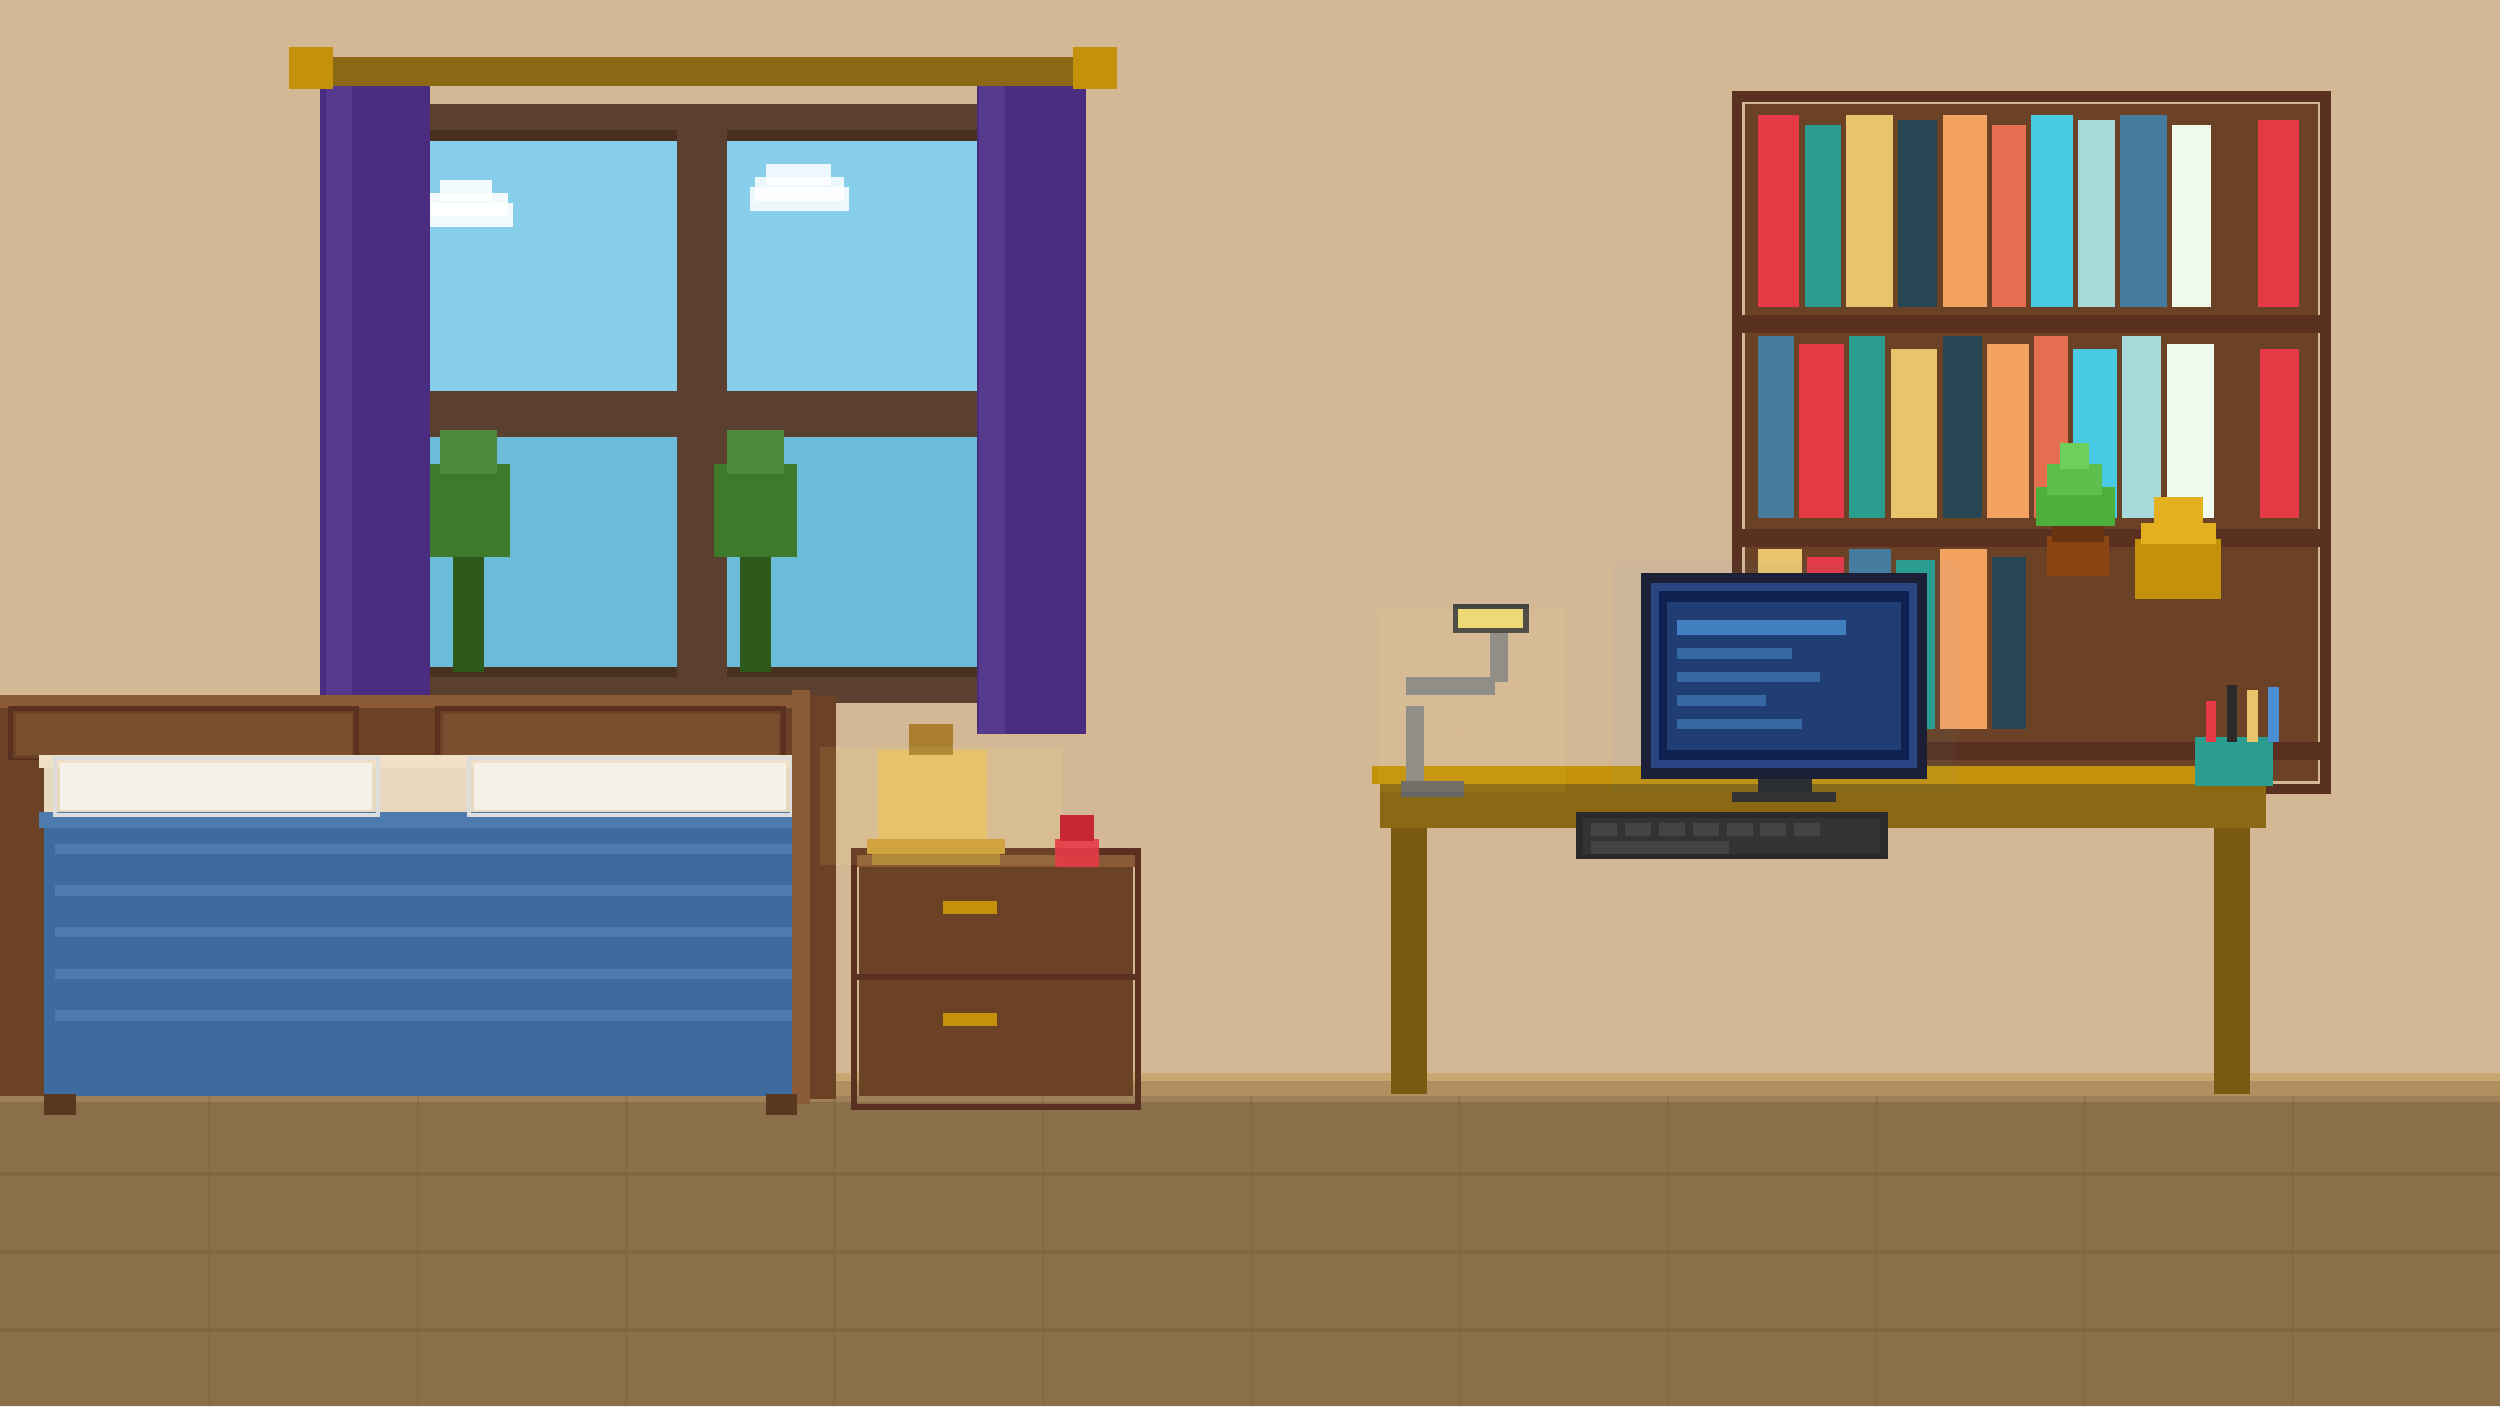
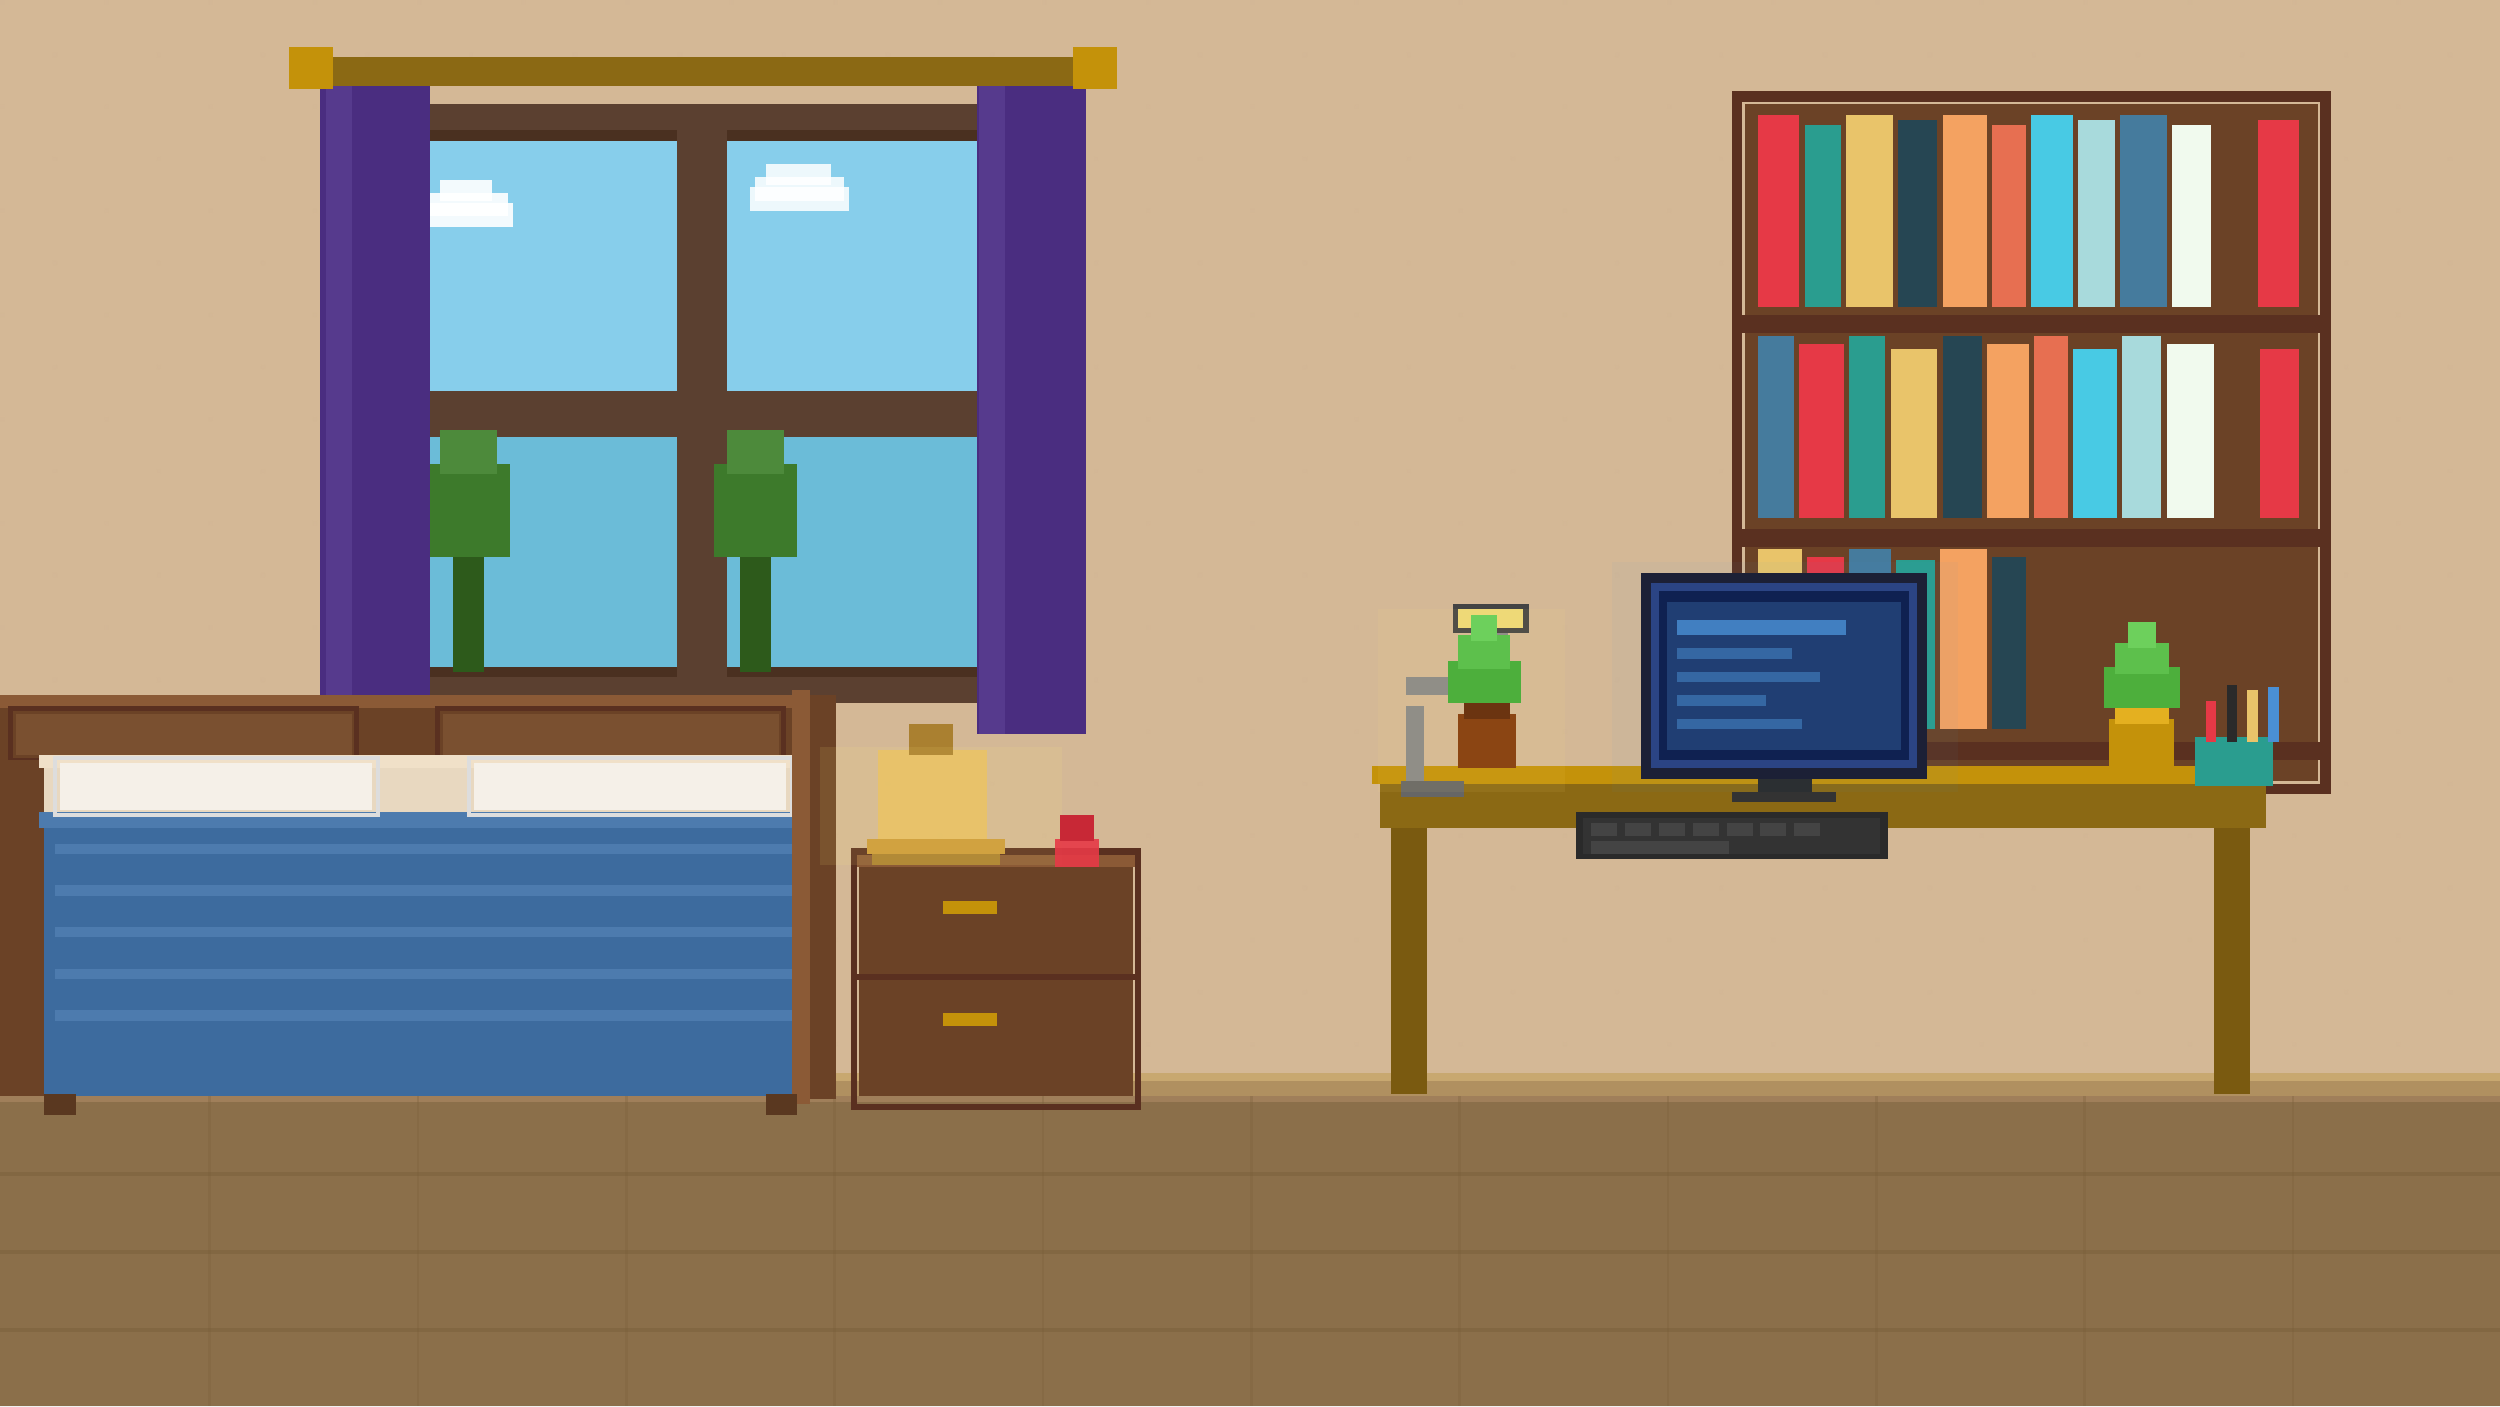
<svg xmlns="http://www.w3.org/2000/svg" preserveAspectRatio="none" viewBox="0 0 1920 1080" shape-rendering="crispEdges">
  <rect width="1920" height="1080" fill="#D4B896" />
  <rect width="1920" height="1080" fill="url(#wallTex)" opacity="0.15" />
  <rect y="840" width="1920" height="240" fill="#8B6F4A" />
  <rect y="840" width="1920" height="6" fill="#A07F5A" />
  <rect y="900" width="1920" height="3" fill="#7A5F3A" opacity="0.5" />
  <rect y="960" width="1920" height="3" fill="#7A5F3A" opacity="0.5" />
  <rect y="1020" width="1920" height="3" fill="#7A5F3A" opacity="0.5" />
  <rect x="160" y="840" width="2" height="240" fill="#7A5F3A" opacity="0.3" />
  <rect x="320" y="840" width="2" height="240" fill="#7A5F3A" opacity="0.3" />
  <rect x="480" y="840" width="2" height="240" fill="#7A5F3A" opacity="0.3" />
  <rect x="640" y="840" width="2" height="240" fill="#7A5F3A" opacity="0.3" />
  <rect x="800" y="840" width="2" height="240" fill="#7A5F3A" opacity="0.3" />
  <rect x="960" y="840" width="2" height="240" fill="#7A5F3A" opacity="0.3" />
  <rect x="1120" y="840" width="2" height="240" fill="#7A5F3A" opacity="0.3" />
  <rect x="1280" y="840" width="2" height="240" fill="#7A5F3A" opacity="0.3" />
  <rect x="1440" y="840" width="2" height="240" fill="#7A5F3A" opacity="0.3" />
  <rect x="1600" y="840" width="2" height="240" fill="#7A5F3A" opacity="0.3" />
  <rect x="1760" y="840" width="2" height="240" fill="#7A5F3A" opacity="0.3" />
  <rect y="828" width="1920" height="14" fill="#B09060" />
  <rect y="824" width="1920" height="6" fill="#C8A870" />
  <rect x="280" y="80" width="520" height="460" fill="#5B4030" />
  <rect x="300" y="100" width="480" height="420" fill="#4A3020" />
  <rect id="room-sky-tl" x="308" y="108" width="222" height="192" fill="#87CEEB" />
  <rect id="room-sky-tr" x="550" y="108" width="222" height="192" fill="#87CEEB" />
  <rect id="room-sky-bl" x="308" y="316" width="222" height="196" fill="#6BBCD8" />
  <rect id="room-sky-br" x="550" y="316" width="222" height="196" fill="#6BBCD8" />
  <rect x="520" y="100" width="38" height="420" fill="#5B4030" />
  <rect x="300" y="300" width="480" height="36" fill="#5B4030" />
  <rect x="330" y="148" width="60" height="18" fill="white" opacity="0.9" />
  <rect x="326" y="156" width="68" height="18" fill="white" opacity="0.9" />
  <rect x="338" y="138" width="40" height="16" fill="white" opacity="0.9" />
  <rect x="580" y="136" width="68" height="18" fill="white" opacity="0.85" />
  <rect x="576" y="144" width="76" height="18" fill="white" opacity="0.85" />
  <rect x="588" y="126" width="50" height="16" fill="white" opacity="0.85" />
  <rect x="348" y="420" width="24" height="96" fill="#2D5A1B" />
  <rect x="328" y="356" width="64" height="72" fill="#3D7A2B" />
  <rect x="338" y="330" width="44" height="34" fill="#4D8A3B" />
  <rect x="568" y="420" width="24" height="96" fill="#2D5A1B" />
  <rect x="548" y="356" width="64" height="72" fill="#3D7A2B" />
  <rect x="558" y="330" width="44" height="34" fill="#4D8A3B" />
  <g id="room-rain" opacity="0">
    <rect x="312" y="108" width="4" height="30" fill="#88AACC" opacity="0.6" />
    <rect x="352" y="114" width="4" height="30" fill="#88AACC" opacity="0.6" />
    <rect x="392" y="110" width="4" height="30" fill="#88AACC" opacity="0.6" />
    <rect x="432" y="118" width="4" height="30" fill="#88AACC" opacity="0.6" />
    <rect x="472" y="112" width="4" height="30" fill="#88AACC" opacity="0.6" />
    <rect x="554" y="110" width="4" height="30" fill="#88AACC" opacity="0.6" />
    <rect x="594" y="116" width="4" height="30" fill="#88AACC" opacity="0.6" />
    <rect x="634" y="111" width="4" height="30" fill="#88AACC" opacity="0.6" />
    <rect x="674" y="118" width="4" height="30" fill="#88AACC" opacity="0.6" />
    <rect x="714" y="113" width="4" height="30" fill="#88AACC" opacity="0.6" />
    <rect x="316" y="316" width="4" height="30" fill="#88AACC" opacity="0.6" />
    <rect x="356" y="322" width="4" height="30" fill="#88AACC" opacity="0.6" />
    <rect x="396" y="317" width="4" height="30" fill="#88AACC" opacity="0.6" />
    <rect x="436" y="324" width="4" height="30" fill="#88AACC" opacity="0.6" />
    <rect x="476" y="319" width="4" height="30" fill="#88AACC" opacity="0.6" />
    <rect x="558" y="318" width="4" height="30" fill="#88AACC" opacity="0.6" />
    <rect x="598" y="323" width="4" height="30" fill="#88AACC" opacity="0.6" />
    <rect x="638" y="317" width="4" height="30" fill="#88AACC" opacity="0.6" />
    <rect x="678" y="325" width="4" height="30" fill="#88AACC" opacity="0.6" />
    <rect x="718" y="320" width="4" height="30" fill="#88AACC" opacity="0.6" />
  </g>
  <g id="room-stars" opacity="0">
    <rect x="322" y="130" width="4" height="4" fill="white" />
    <rect x="380" y="160" width="4" height="4" fill="white" />
    <rect x="440" y="125" width="4" height="4" fill="white" />
    <rect x="490" y="175" width="4" height="4" fill="white" />
    <rect x="560" y="132" width="4" height="4" fill="white" />
    <rect x="620" y="155" width="4" height="4" fill="white" />
    <rect x="680" y="128" width="4" height="4" fill="white" />
    <rect x="726" y="168" width="4" height="4" fill="white" />
    <rect x="330" y="340" width="4" height="4" fill="white" />
    <rect x="400" y="370" width="4" height="4" fill="white" />
    <rect x="460" y="345" width="4" height="4" fill="white" />
    <rect x="570" y="350" width="4" height="4" fill="white" />
    <rect x="640" y="375" width="4" height="4" fill="white" />
    <rect x="700" y="348" width="4" height="4" fill="white" />
    <rect id="room-moon" x="640" y="140" width="28" height="28" fill="#FFFACD" opacity="0" />
  </g>
  <rect x="246" y="60" width="84" height="504" fill="#4A2D80" />
  <rect x="750" y="60" width="84" height="504" fill="#4A2D80" />
  <rect x="250" y="60" width="20" height="504" fill="#6A4DA0" opacity="0.4" />
  <rect x="752" y="60" width="20" height="504" fill="#6A4DA0" opacity="0.4" />
  <rect x="234" y="44" width="616" height="22" fill="#8B6914" />
  <rect x="222" y="36" width="34" height="32" fill="#C4920A" />
  <rect x="824" y="36" width="34" height="32" fill="#C4920A" />
  <rect x="0" y="540" width="620" height="46" fill="#6B4226" />
  <rect x="0" y="534" width="620" height="10" fill="#8B5A36" />
  <rect x="12" y="548" width="258" height="32" fill="#7A5030" />
  <rect x="8" y="544" width="266" height="40" fill="none" stroke="#5A3020" stroke-width="4" />
  <rect x="340" y="548" width="258" height="32" fill="#7A5030" />
  <rect x="336" y="544" width="266" height="40" fill="none" stroke="#5A3020" stroke-width="4" />
  <rect x="0" y="584" width="38" height="258" fill="#6B4226" />
  <rect x="34" y="584" width="586" height="258" fill="#E8D8C0" />
  <rect x="30" y="580" width="594" height="10" fill="#F0E0C8" />
  <rect x="34" y="630" width="586" height="212" fill="#3D6B9E" />
  <rect x="30" y="624" width="594" height="12" fill="#4D7BAE" />
  <rect x="42" y="648" width="568" height="8" fill="#5D8BBE" opacity="0.5" />
  <rect x="42" y="680" width="568" height="8" fill="#5D8BBE" opacity="0.5" />
  <rect x="42" y="712" width="568" height="8" fill="#5D8BBE" opacity="0.5" />
  <rect x="42" y="744" width="568" height="8" fill="#5D8BBE" opacity="0.5" />
  <rect x="42" y="776" width="568" height="8" fill="#5D8BBE" opacity="0.5" />
  <rect x="46" y="586" width="240" height="36" fill="#F5F0E8" />
  <rect x="42" y="582" width="248" height="44" fill="none" stroke="#DDD" stroke-width="3" />
  <rect x="364" y="586" width="240" height="36" fill="#F5F0E8" />
  <rect x="360" y="582" width="248" height="44" fill="none" stroke="#DDD" stroke-width="3" />
  <rect x="612" y="534" width="30" height="310" fill="#6B4226" />
  <rect x="608" y="530" width="14" height="318" fill="#8B5A36" />
  <rect x="34" y="840" width="24" height="16" fill="#5A3820" />
  <rect x="588" y="840" width="24" height="16" fill="#5A3820" />
  <rect x="660" y="660" width="210" height="182" fill="#6B4226" />
  <rect x="656" y="654" width="218" height="12" fill="#8B5A36" />
  <rect x="656" y="654" width="218" height="196" fill="none" stroke="#5A3020" stroke-width="5" />
  <rect x="656" y="748" width="218" height="5" fill="#5A3020" />
  <rect x="724" y="692" width="42" height="10" fill="#C4920A" />
  <rect x="724" y="778" width="42" height="10" fill="#C4920A" />
  <rect x="674" y="576" width="84" height="80" fill="#E8C060" opacity="0.85" />
  <rect x="698" y="556" width="34" height="24" fill="#AA8030" />
  <rect x="670" y="652" width="98" height="12" fill="#AA8030" />
  <rect x="666" y="644" width="106" height="12" fill="#CC9A3A" />
  <rect id="room-lamp-glow" x="630" y="574" width="186" height="90" fill="#FFE87C" opacity="0.1" />
  <rect x="810" y="644" width="34" height="22" fill="#E63946" opacity="0.9" />
  <rect x="814" y="626" width="26" height="20" fill="#C82836" />
  <rect x="1340" y="80" width="440" height="520" fill="#6B4226" />
  <rect x="1334" y="74" width="452" height="532" fill="none" stroke="#5A3020" stroke-width="8" />
  <rect x="1334" y="242" width="452" height="14" fill="#5A3020" />
  <rect x="1334" y="406" width="452" height="14" fill="#5A3020" />
  <rect x="1334" y="570" width="452" height="14" fill="#5A3020" />
  <rect x="1350" y="88" width="32" height="148" fill="#E63946" />
  <rect x="1386" y="96" width="28" height="140" fill="#2A9D8F" />
  <rect x="1418" y="88" width="36" height="148" fill="#E9C46A" />
  <rect x="1458" y="92" width="30" height="144" fill="#264653" />
  <rect x="1492" y="88" width="34" height="148" fill="#F4A261" />
  <rect x="1530" y="96" width="26" height="140" fill="#E76F51" />
  <rect x="1560" y="88" width="32" height="148" fill="#48CAE4" />
  <rect x="1596" y="92" width="28" height="144" fill="#A8DADC" />
  <rect x="1628" y="88" width="36" height="148" fill="#457B9D" />
  <rect x="1668" y="96" width="30" height="140" fill="#F1FAEE" />
  <rect x="1702" y="88" width="28" height="148" fill="#6B4226" />
  <rect x="1734" y="92" width="32" height="144" fill="#E63946" />
  <rect x="1350" y="258" width="28" height="140" fill="#457B9D" />
  <rect x="1382" y="264" width="34" height="134" fill="#E63946" />
  <rect x="1420" y="258" width="28" height="140" fill="#2A9D8F" />
  <rect x="1452" y="268" width="36" height="130" fill="#E9C46A" />
  <rect x="1492" y="258" width="30" height="140" fill="#264653" />
  <rect x="1526" y="264" width="32" height="134" fill="#F4A261" />
  <rect x="1562" y="258" width="26" height="140" fill="#E76F51" />
  <rect x="1592" y="268" width="34" height="130" fill="#48CAE4" />
  <rect x="1630" y="258" width="30" height="140" fill="#A8DADC" />
  <rect x="1664" y="264" width="36" height="134" fill="#F1FAEE" />
  <rect x="1704" y="258" width="28" height="140" fill="#6B4226" />
  <rect x="1736" y="268" width="30" height="130" fill="#E63946" />
  <rect x="1350" y="422" width="34" height="138" fill="#E9C46A" />
  <rect x="1388" y="428" width="28" height="132" fill="#E63946" />
  <rect x="1420" y="422" width="32" height="138" fill="#457B9D" />
  <rect x="1456" y="430" width="30" height="130" fill="#2A9D8F" />
  <rect x="1490" y="422" width="36" height="138" fill="#F4A261" />
  <rect x="1530" y="428" width="26" height="132" fill="#264653" />
-   <rect x="1572" y="412" width="48" height="30" fill="#8B4513" />
-   <rect x="1576" y="398" width="40" height="18" fill="#6B3410" />
-   <rect x="1564" y="374" width="60" height="30" fill="#4DAF3C" />
-   <rect x="1572" y="356" width="42" height="24" fill="#5DC04C" />
-   <rect x="1582" y="340" width="22" height="20" fill="#6DD05C" />
-   <rect x="1640" y="414" width="66" height="46" fill="#C4920A" />
-   <rect x="1644" y="402" width="58" height="16" fill="#E4B020" />
-   <rect x="1654" y="382" width="38" height="22" fill="#E4B020" />
  <rect x="1060" y="600" width="680" height="36" fill="#8B6914" />
  <rect x="1054" y="588" width="692" height="14" fill="#C4920A" />
  <rect x="1068" y="636" width="28" height="204" fill="#7A5A10" />
  <rect x="1700" y="636" width="28" height="204" fill="#7A5A10" />
  <rect x="1260" y="440" width="220" height="158" fill="#1A1A2E" />
  <rect x="1268" y="448" width="204" height="142" fill="#2A4080" />
  <rect x="1274" y="454" width="192" height="130" fill="#0D1B4B" />
  <rect x="1280" y="462" width="180" height="114" fill="#1E3A6E" />
  <rect x="1288" y="476" width="130" height="12" fill="#4A8FD4" opacity="0.8" />
  <rect x="1288" y="498" width="88" height="8" fill="#4A8FD4" opacity="0.5" />
  <rect x="1288" y="516" width="110" height="8" fill="#4A8FD4" opacity="0.5" />
  <rect x="1288" y="534" width="68" height="8" fill="#4A8FD4" opacity="0.5" />
  <rect x="1288" y="552" width="96" height="8" fill="#4A8FD4" opacity="0.5" />
  <rect x="1350" y="598" width="42" height="12" fill="#2A2A2A" />
  <rect x="1330" y="608" width="80" height="8" fill="#333" />
  <rect id="room-screen-glow" x="1238" y="432" width="266" height="176" fill="#4A8FD4" opacity="0.05" />
  <rect x="1210" y="624" width="240" height="36" fill="#2A2A2A" />
  <rect x="1216" y="628" width="228" height="28" fill="#333" />
  <rect x="1222" y="632" width="20" height="10" fill="#444" />
  <rect x="1248" y="632" width="20" height="10" fill="#444" />
  <rect x="1274" y="632" width="20" height="10" fill="#444" />
  <rect x="1300" y="632" width="20" height="10" fill="#444" />
  <rect x="1326" y="632" width="20" height="10" fill="#444" />
  <rect x="1352" y="632" width="20" height="10" fill="#444" />
  <rect x="1378" y="632" width="20" height="10" fill="#444" />
  <rect x="1222" y="646" width="106" height="10" fill="#444" />
  <rect x="1080" y="542" width="14" height="62" fill="#888" />
  <rect x="1080" y="520" width="68" height="14" fill="#888" />
  <rect x="1144" y="482" width="14" height="42" fill="#888" />
  <rect x="1116" y="464" width="58" height="22" fill="#444" />
  <rect x="1120" y="468" width="50" height="14" fill="#FFE87C" opacity="0.9" />
  <rect x="1076" y="600" width="48" height="12" fill="#666" />
  <rect id="room-desklamp-glow" x="1058" y="468" width="144" height="140" fill="#FFE87C" opacity="0.07" />
+   <rect x="1120" y="548" width="44" height="42" fill="#8B4513" />
+   <rect x="1124" y="536" width="36" height="16" fill="#6B3410" />
+   <rect x="1112" y="508" width="56" height="32" fill="#4DAF3C" />
+   <rect x="1120" y="488" width="40" height="26" fill="#5DC04C" />
+   <rect x="1130" y="472" width="20" height="20" fill="#6DD05C" />
+   <rect x="1620" y="552" width="50" height="38" fill="#C4920A" />
+   <rect x="1624" y="540" width="42" height="16" fill="#E4B020" />
+   <rect x="1616" y="512" width="58" height="32" fill="#4DAF3C" />
+   <rect x="1624" y="494" width="42" height="24" fill="#5DC04C" />
+   <rect x="1634" y="478" width="22" height="20" fill="#6DD05C" />
  <rect x="1686" y="566" width="60" height="38" fill="#2A9D8F" />
  <rect x="1694" y="538" width="8" height="32" fill="#E63946" />
  <rect x="1710" y="526" width="8" height="44" fill="#2A2A2A" />
  <rect x="1726" y="530" width="8" height="40" fill="#E9C46A" />
  <rect x="1742" y="528" width="8" height="42" fill="#4A8FD4" />
  <defs>
    <pattern id="wallTex" x="0" y="0" width="80" height="80" patternUnits="userSpaceOnUse">
      <rect width="80" height="80" fill="none" />
      <rect x="0" y="0" width="4" height="4" fill="#C0A080" opacity="0.3" />
      <rect x="40" y="40" width="4" height="4" fill="#C0A080" opacity="0.3" />
    </pattern>
    <clipPath id="window-clip">
      <rect x="308" y="108" width="464" height="404" />
    </clipPath>
  </defs>
</svg>
